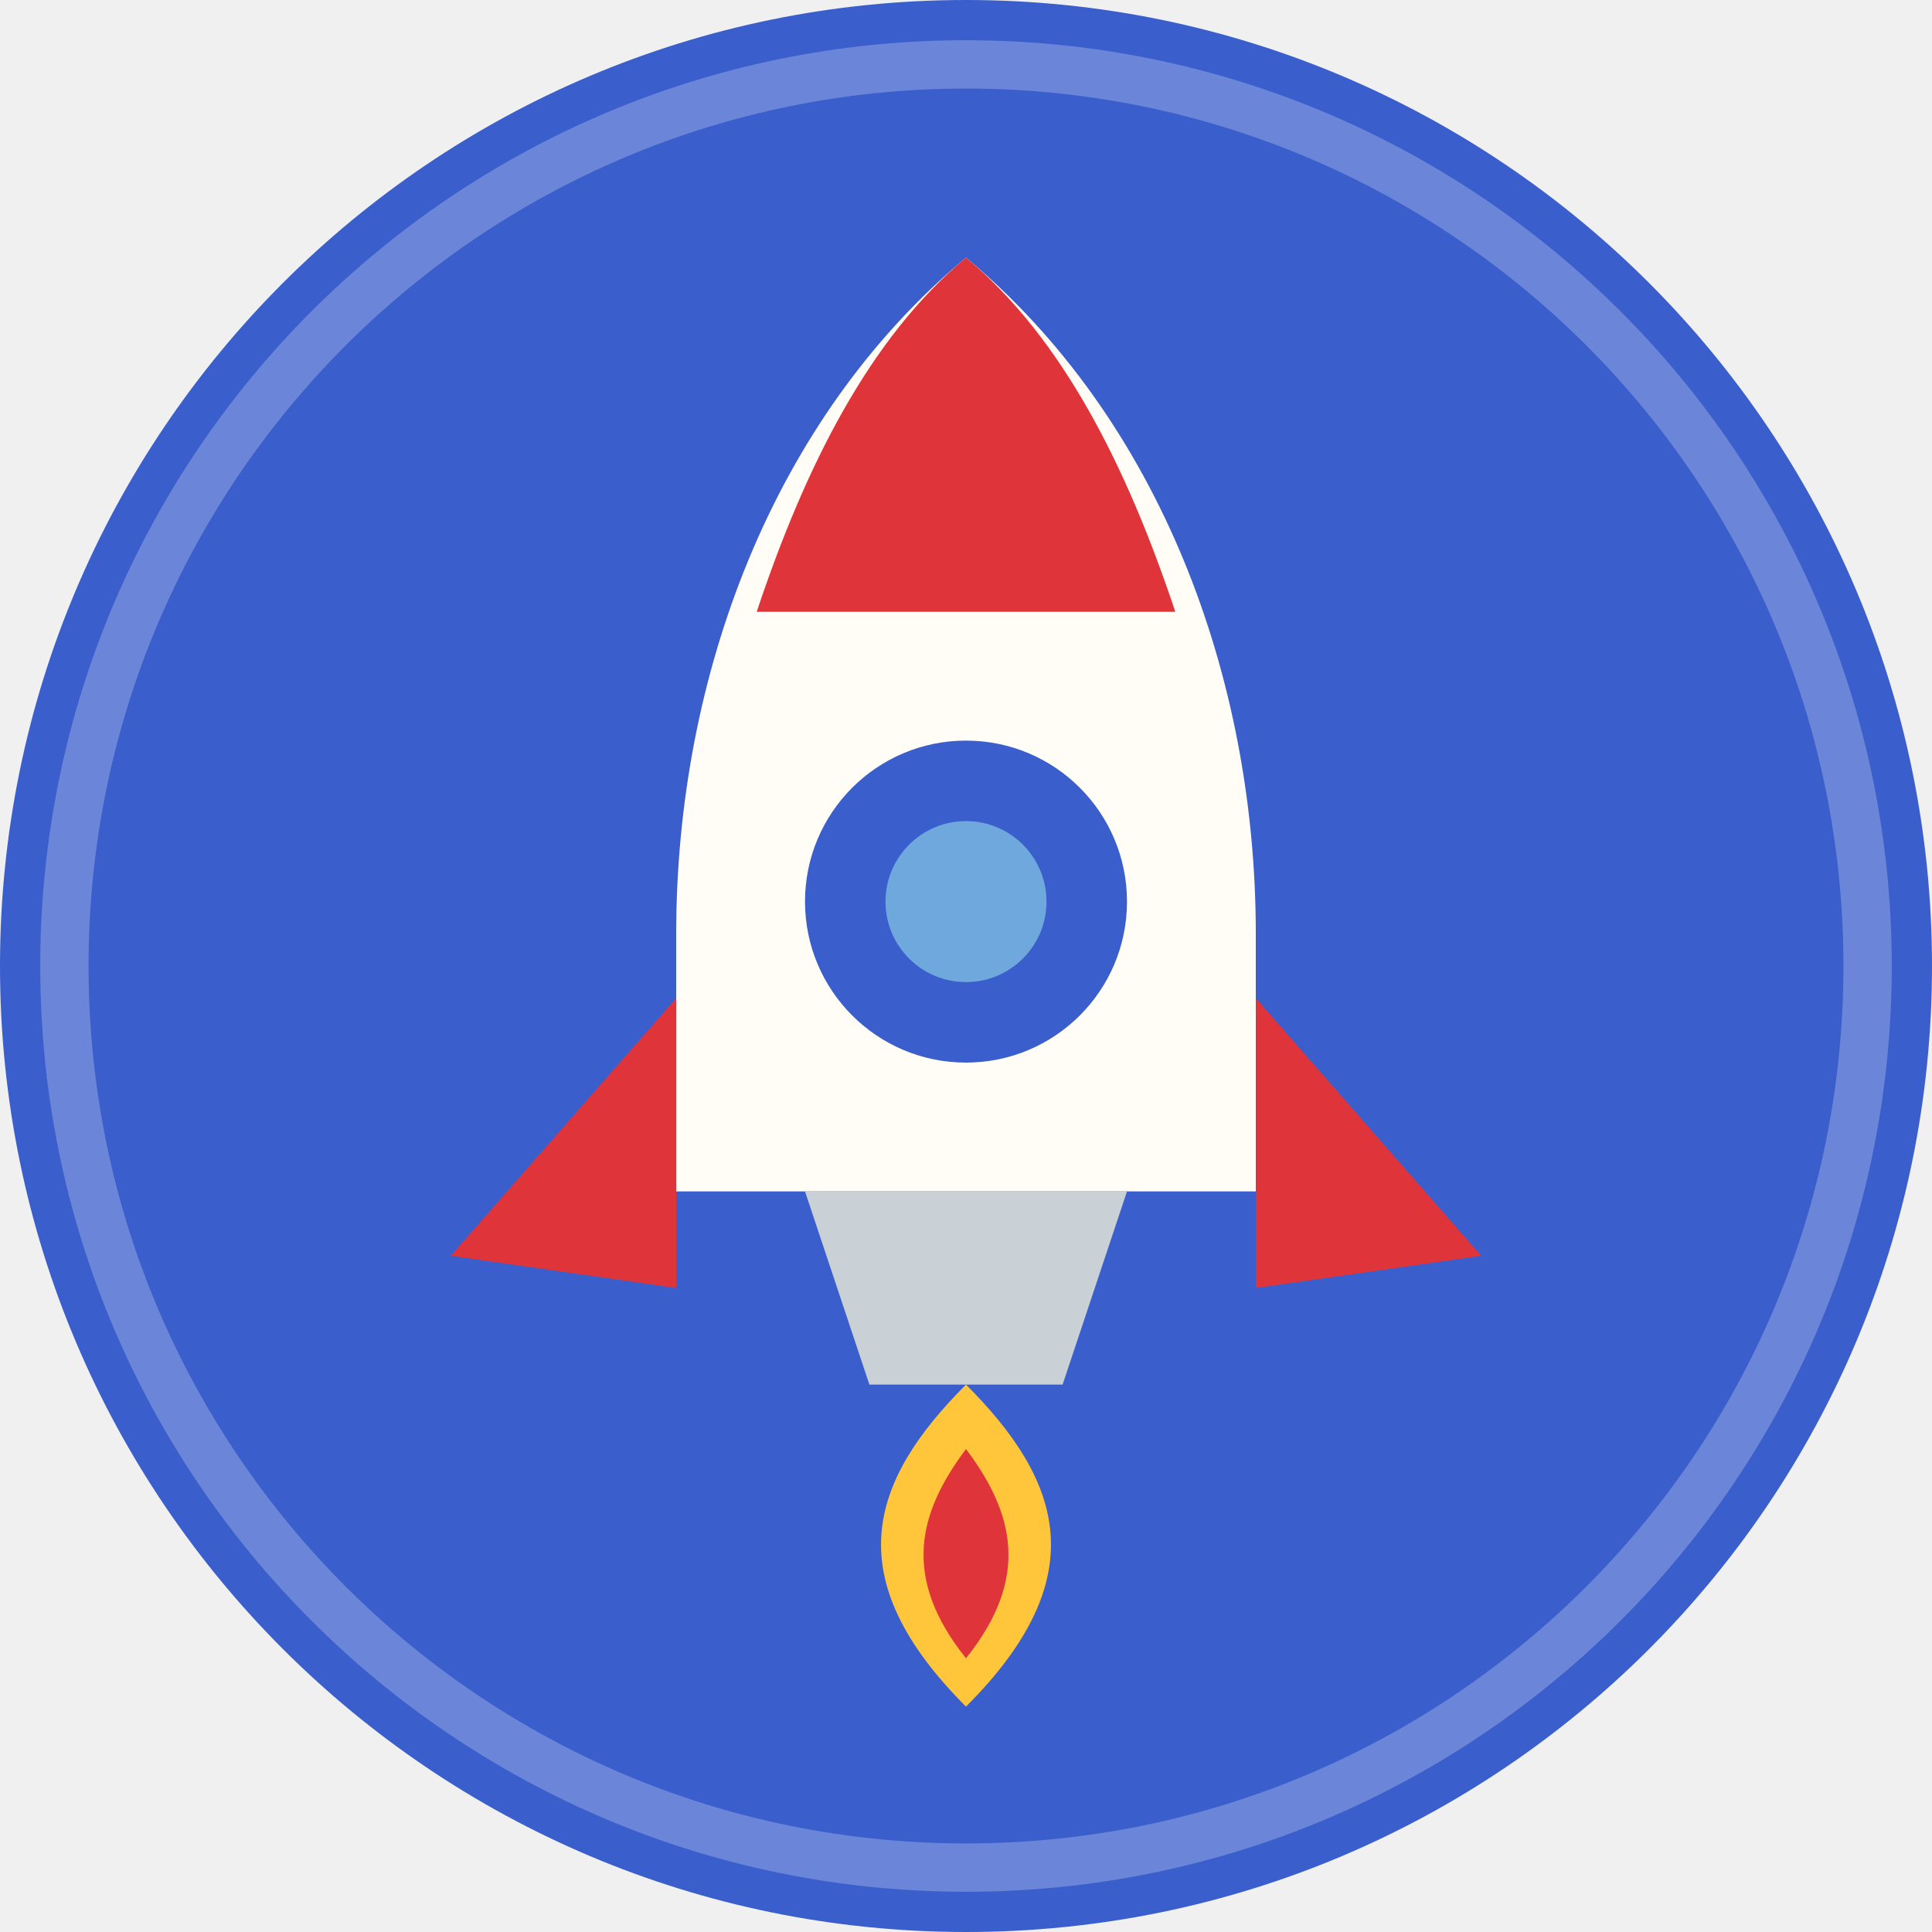
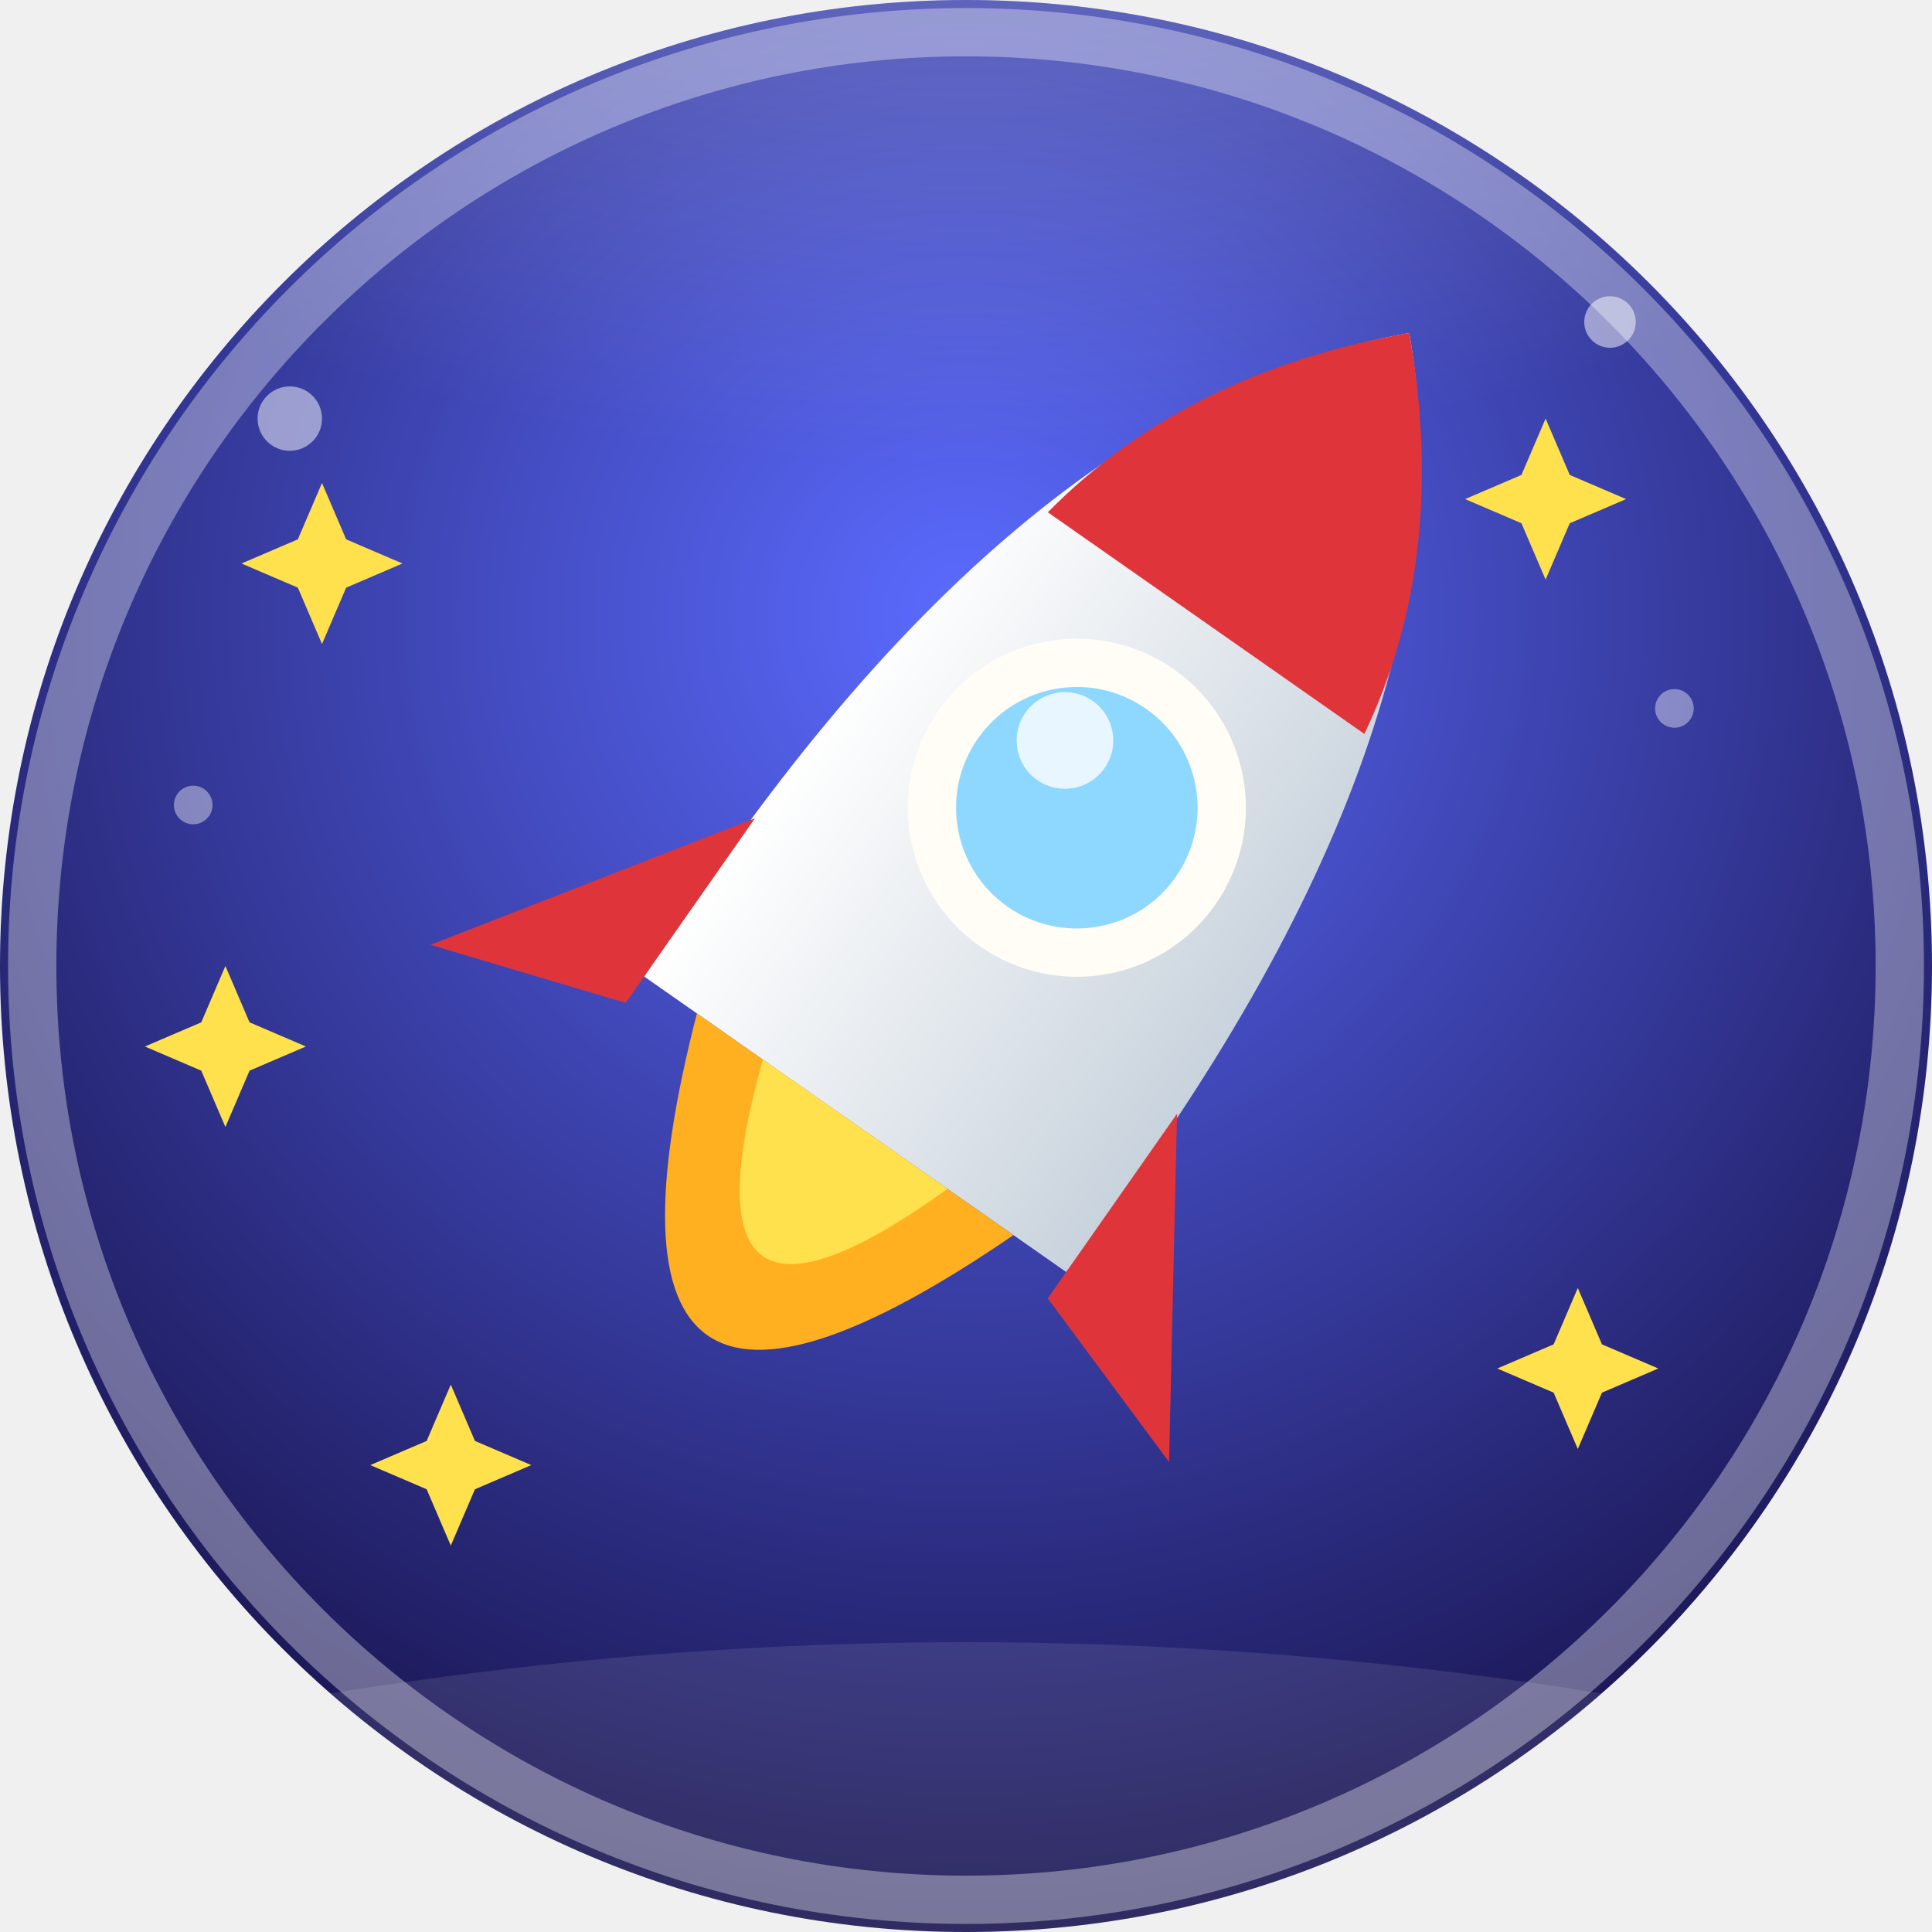
<svg xmlns="http://www.w3.org/2000/svg" viewBox="0 0 120 120" width="120" height="120" role="img" aria-label="Foguete">
-   <circle cx="60" cy="60" r="60" fill="#3A5FCD" />
-   <circle cx="60" cy="60" r="56" fill="none" stroke="#FFFDF6" stroke-width="3" opacity="0.25" />
-   <path d="M60 16c12 10 18 26 18 42v16H42V58c0-16 6-32 18-42z" fill="#FFFDF6" />
-   <path d="M60 16c6 5 10 13 13 22H47c3-9 7-17 13-22z" fill="#E0343B" />
-   <circle cx="60" cy="56" r="10" fill="#3A5FCD" />
-   <circle cx="60" cy="56" r="5" fill="#6FA8DC" />
-   <path d="M42 62L28 78l14 2zM78 62l14 16-14 2z" fill="#E0343B" />
-   <path d="M50 74h20l-4 12H54z" fill="#C9D1D6" />
-   <path d="M60 86c6 6 8 12 0 20-8-8-6-14 0-20z" fill="#FFC63B" />
-   <path d="M60 90c3 4 4 8 0 13-4-5-3-9 0-13z" fill="#E0343B" />
+   <defs>
+     <radialGradient id="bg" cx="50%" cy="32%" r="75%">
+       <stop offset="0" stop-color="#5B6BFF" />
+       <stop offset="1" stop-color="#120B3D" />
+     </radialGradient>
+     <radialGradient id="luz" cx="50%" cy="0%" r="70%">
+       <stop offset="0" stop-color="#FFFFFF" stop-opacity="0.45" />
+       <stop offset="1" stop-color="#FFFFFF" stop-opacity="0" />
+     </radialGradient>
+     <clipPath id="c">
+       <circle cx="60" cy="60" r="60" />
+     </clipPath>
+     <linearGradient id="casco" x1="0" y1="0" x2="1" y2="0">
+       <stop offset="0" stop-color="#FFFFFF" />
+       <stop offset="1" stop-color="#C9D3DD" />
+     </linearGradient>
+   </defs>
+   <g clip-path="url(#c)">
+     <rect width="120" height="120" fill="url(#bg)" />
+     <ellipse cx="60" cy="8" rx="70" ry="52" fill="url(#luz)" />
+     <path d="M-10 112 Q60 92 130 112 L130 130 L-10 130Z" fill="#FFFFFF" opacity="0.10" />
+     <circle cx="18" cy="26" r="2" fill="#FFFFFF" opacity="0.5" />
+     <circle cx="100" cy="20" r="1.6" fill="#FFFFFF" opacity="0.5" />
+     <circle cx="104" cy="44" r="1.2" fill="#FFFFFF" opacity="0.4" />
+     <circle cx="12" cy="50" r="1.2" fill="#FFFFFF" opacity="0.4" />
+     <path d="M20 30 l1.5 3.5 3.5 1.5 -3.5 1.5 -1.5 3.5 -1.5 -3.5 -3.5 -1.5 3.5 -1.5Z" fill="#FFE14D" />
+     <path d="M96 26 l1.5 3.5 3.5 1.5 -3.5 1.5 -1.5 3.5 -1.5 -3.5 -3.5 -1.5 3.5 -1.5Z" fill="#FFE14D" />
+     <path d="M28 86 l1.5 3.5 3.5 1.5 -3.5 1.5 -1.5 3.5 -1.5 -3.5 -3.5 -1.5 3.5 -1.5Z" fill="#FFE14D" />
+     <path d="M98 80 l1.5 3.5 3.5 1.5 -3.5 1.5 -1.5 3.5 -1.5 -3.5 -3.5 -1.5 3.5 -1.5Z" fill="#FFE14D" />
+     <path d="M14 60 l1.5 3.5 3.5 1.5 -3.5 1.5 -1.5 3.5 -1.5 -3.5 -3.5 -1.5 3.5 -1.5Z" fill="#FFE14D" />
+     <g transform="rotate(35 60 60)">
+       <path d="M60 12 Q78 30 76 72 L44 72 Q42 30 60 12Z" fill="url(#casco)" />
+       <path d="M60 12 Q70 22 72 34 L48 34 Q50 22 60 12Z" fill="#E0343B" />
+       <circle cx="60" cy="48" r="9" fill="#8ED8FF" stroke="#FFFDF6" stroke-width="3" />
+       <circle cx="57" cy="45" r="3" fill="#FFFFFF" opacity="0.8" />
+       <path d="M44 60 L32 78 L44 74Z M76 60 L88 78 L76 74Z" fill="#E0343B" />
+       <path d="M48 72 Q60 104 72 72Z" fill="#FFB020" />
+       <path d="M53 72 Q60 92 67 72Z" fill="#FFE14D" />
+     </g>
+   </g>
+   <circle cx="60" cy="60" r="58" fill="none" stroke="#FFFFFF" stroke-opacity="0.35" stroke-width="3" />
</svg>
